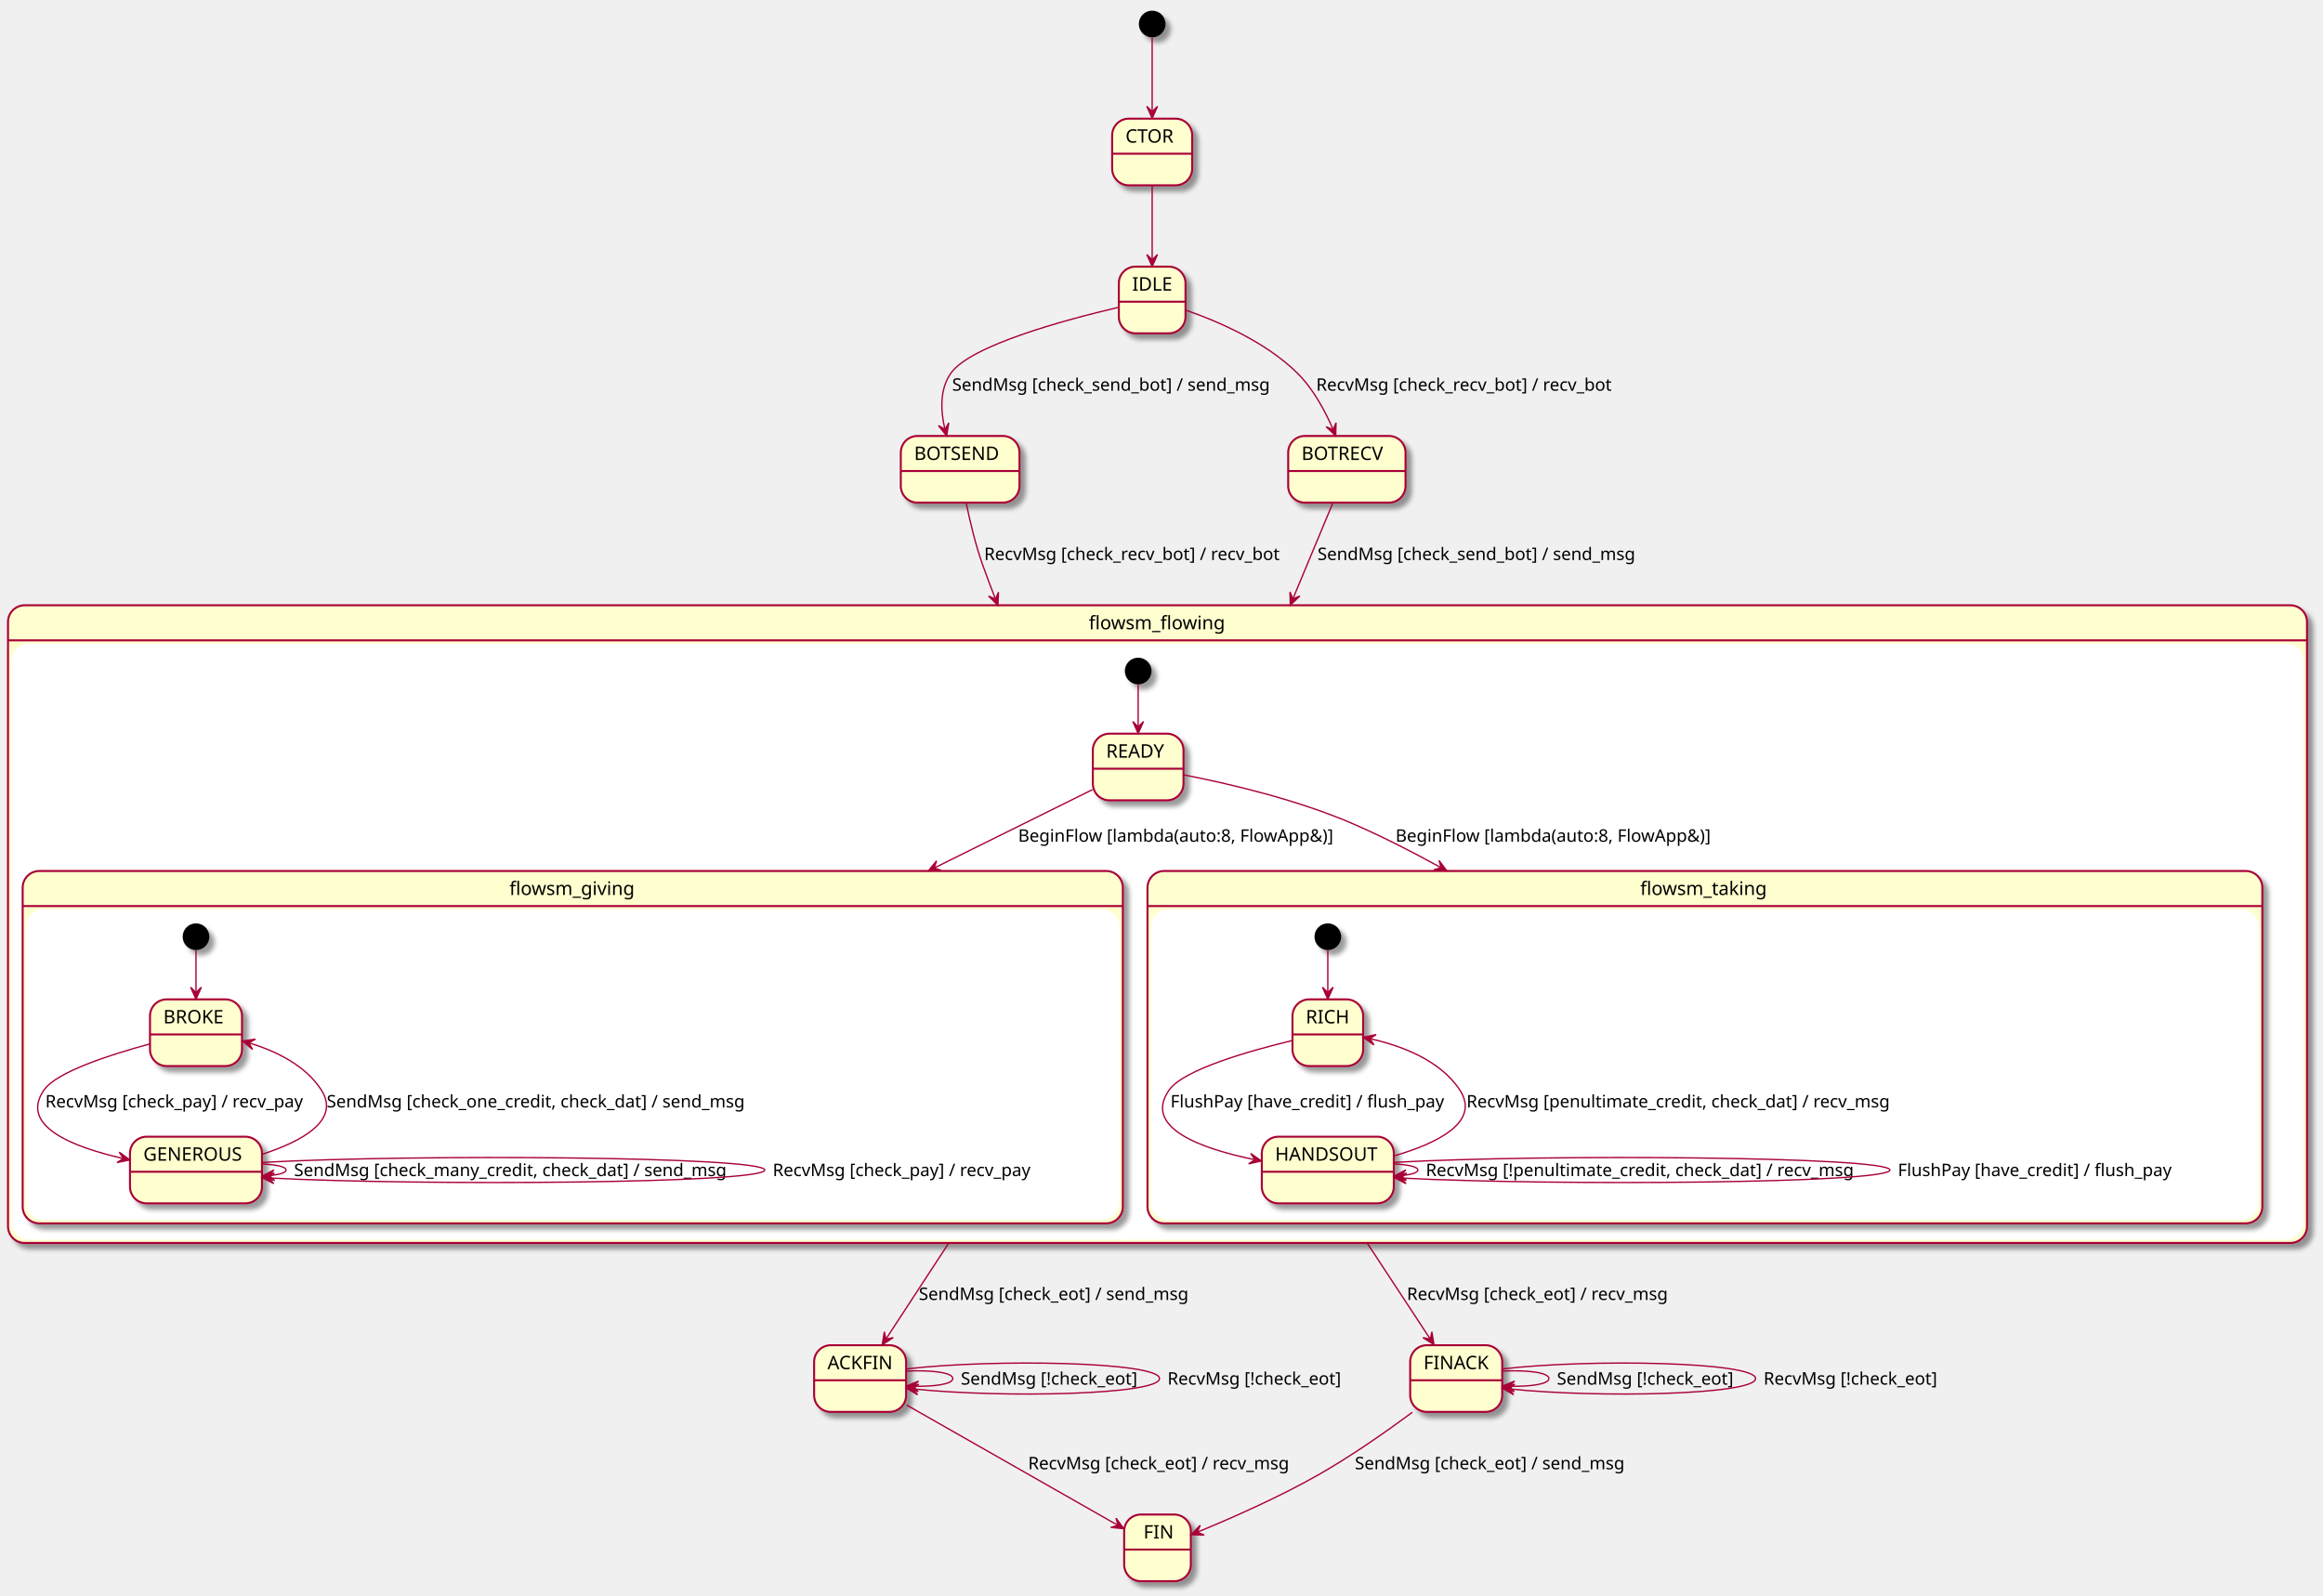
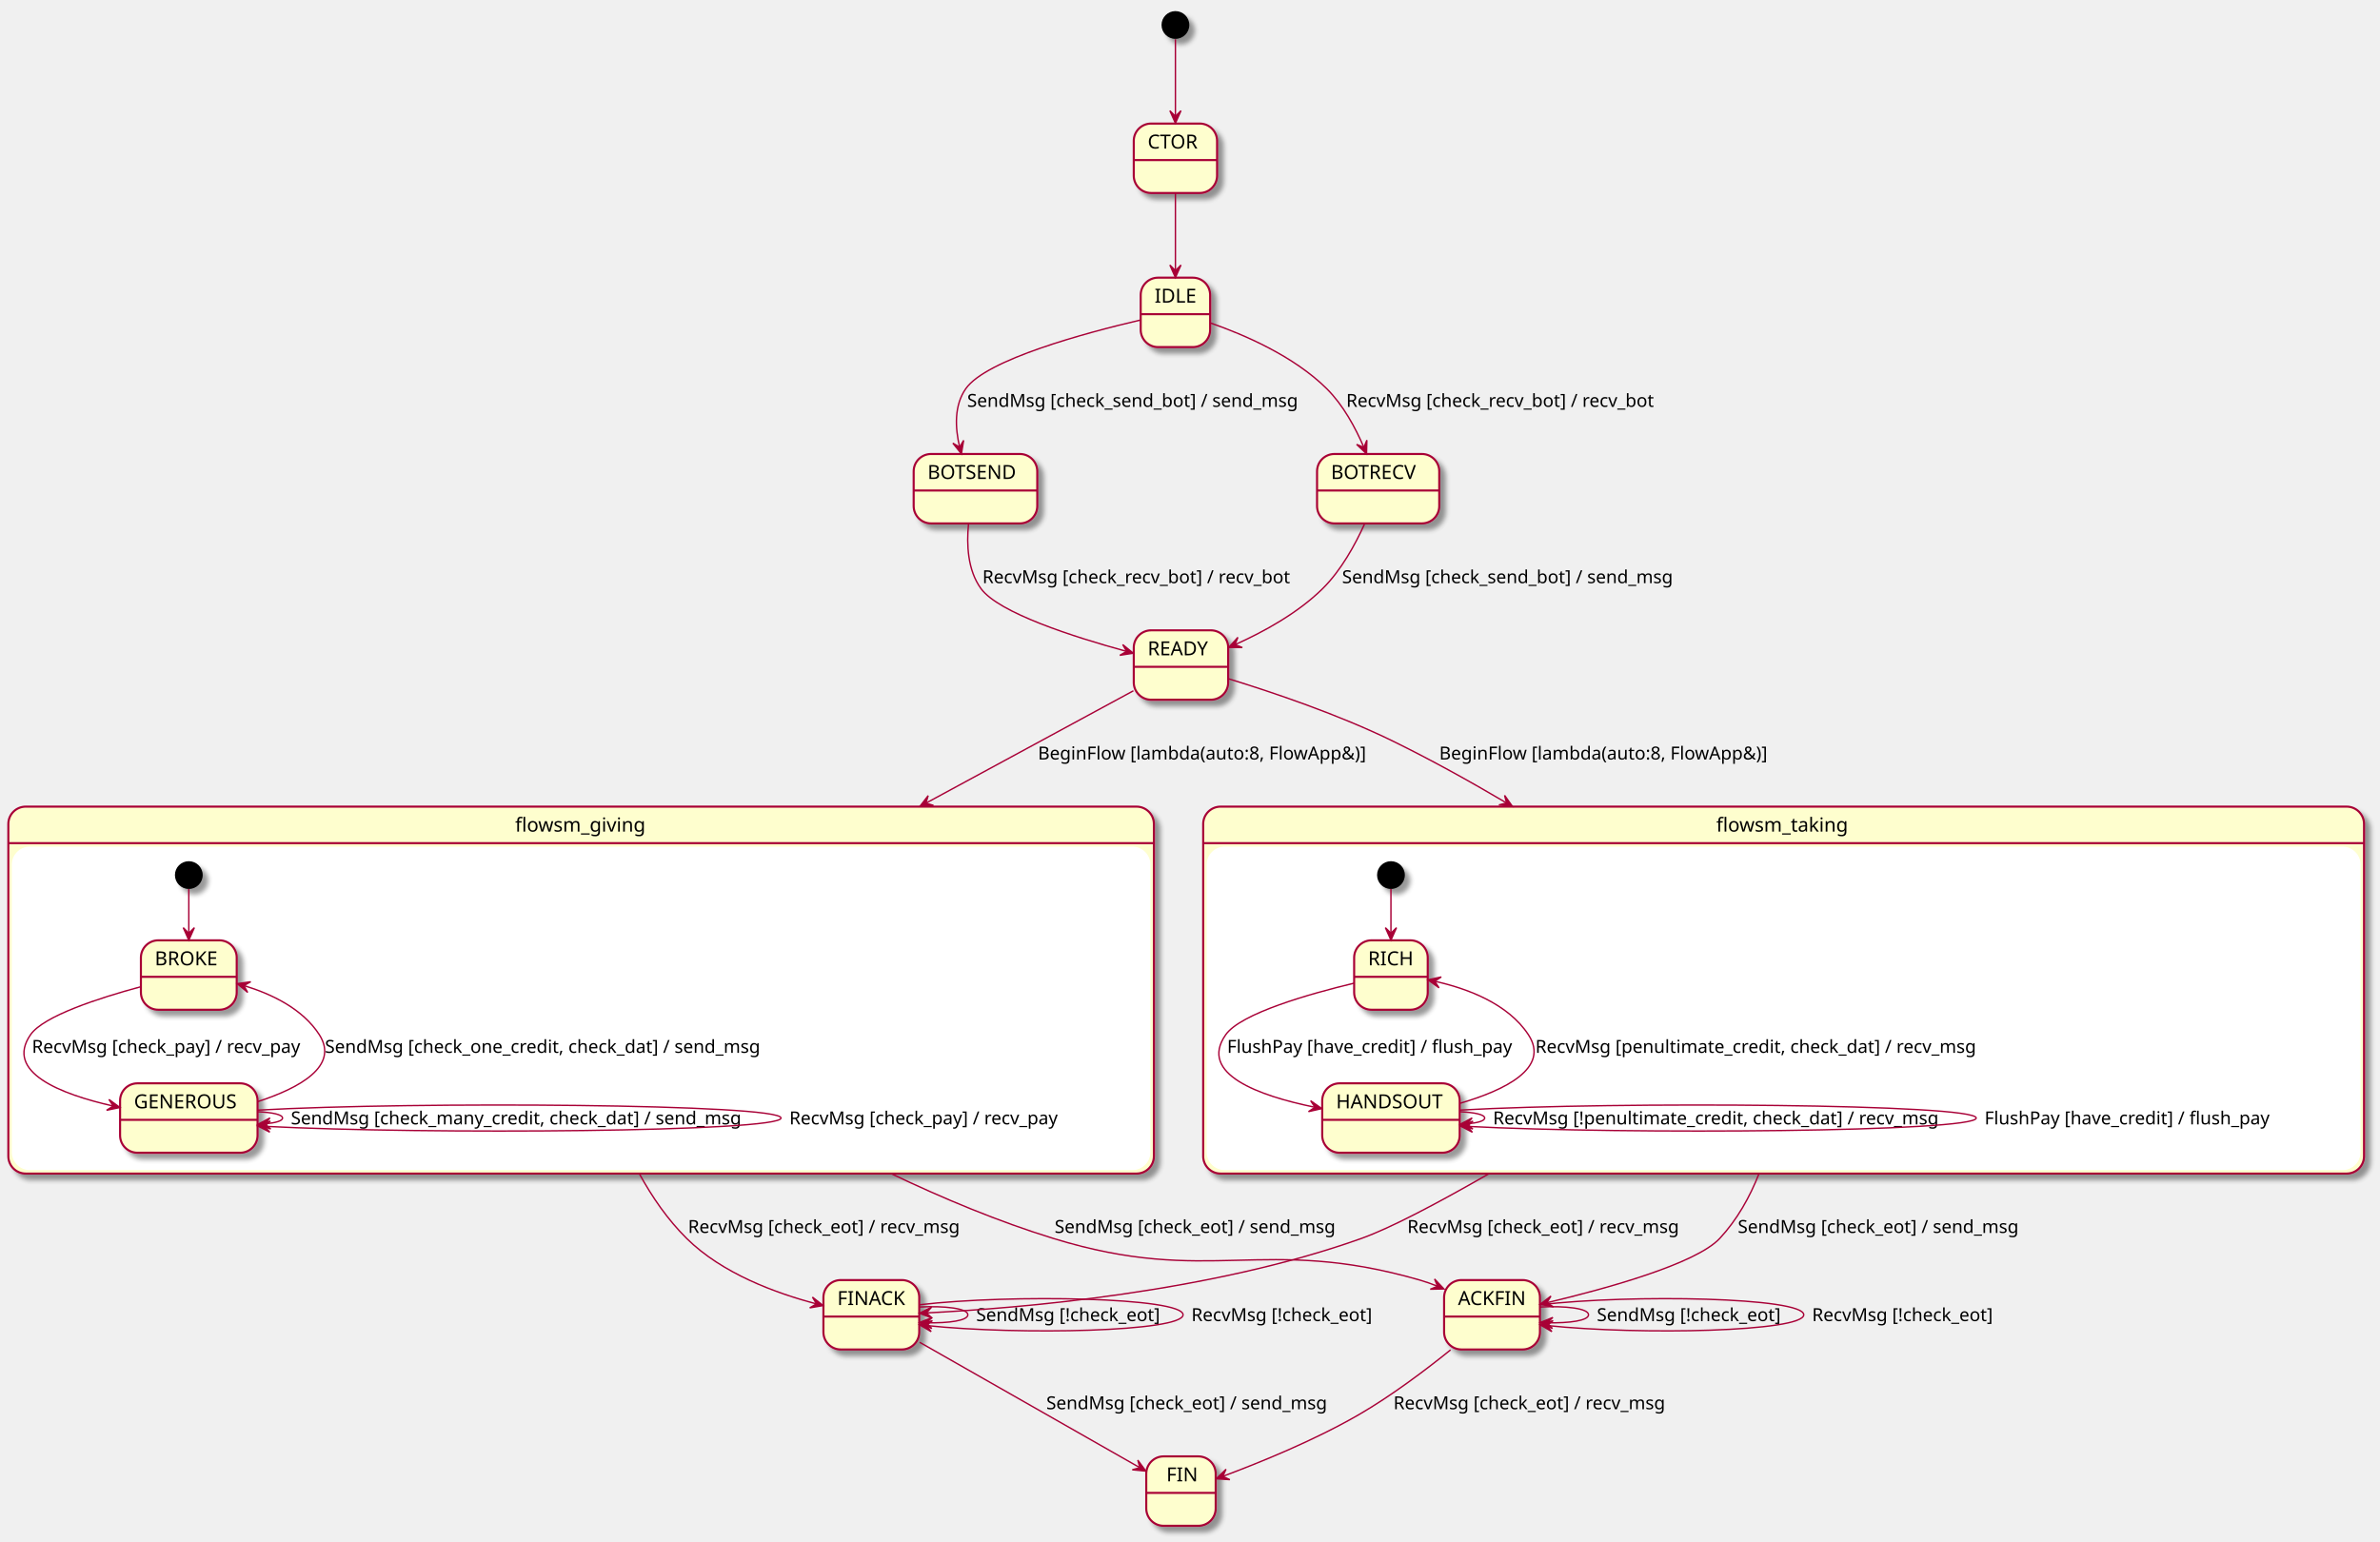
- <svg xmlns="http://www.w3.org/2000/svg" contentScriptType="application/ecmascript" contentStyleType="text/css" height="1197px" preserveAspectRatio="none" style="width:1742px;height:1197px;" version="1.1" viewBox="0 0 1742 1197" width="1742px" zoomAndPan="magnify">
+ <svg xmlns="http://www.w3.org/2000/svg" contentScriptType="application/ecmascript" contentStyleType="text/css" height="1110px" preserveAspectRatio="none" style="width:1714px;height:1110px;" version="1.1" viewBox="0 0 1714 1110" width="1714px" zoomAndPan="magnify">
  <defs>
-     <filter height="300%" id="f6rmngvpuqc87" width="300%" x="-1" y="-1">
+     <filter height="300%" id="f1aqvt05bvf37f" width="300%" x="-1" y="-1">
      <feGaussianBlur result="blurOut" stdDeviation="2.0" />
      <feColorMatrix in="blurOut" result="blurOut2" type="matrix" values="0 0 0 0 0 0 0 0 0 0 0 0 0 0 0 0 0 0 .4 0" />
      <feOffset dx="4.0" dy="4.0" in="blurOut2" result="blurOut3" />
      <feBlend in="SourceGraphic" in2="blurOut3" mode="normal" />
    </filter>
  </defs>
  <g>
-     <ellipse cx="864" cy="18" fill="#000000" filter="url(#f6rmngvpuqc87)" rx="10" ry="10" style="stroke: none; stroke-width: 1.0;" />
-     <rect fill="#FEFECE" filter="url(#f6rmngvpuqc87)" height="50" rx="12.5" ry="12.5" style="stroke: #A80036; stroke-width: 1.5;" width="60" x="834" y="89" />
-     <line style="stroke: #A80036; stroke-width: 1.5;" x1="834" x2="894" y1="115.297" y2="115.297" />
-     <text fill="#000000" font-family="sans-serif" font-size="14" lengthAdjust="spacingAndGlyphs" textLength="40" x="844" y="106.995">CTOR</text>
-     <rect fill="#FEFECE" filter="url(#f6rmngvpuqc87)" height="50" rx="12.5" ry="12.5" style="stroke: #A80036; stroke-width: 1.5;" width="50" x="839" y="200" />
-     <line style="stroke: #A80036; stroke-width: 1.5;" x1="839" x2="889" y1="226.297" y2="226.297" />
-     <text fill="#000000" font-family="sans-serif" font-size="14" lengthAdjust="spacingAndGlyphs" textLength="30" x="849" y="217.995">IDLE</text>
-     <rect fill="#FEFECE" filter="url(#f6rmngvpuqc87)" height="50" rx="12.5" ry="12.5" style="stroke: #A80036; stroke-width: 1.5;" width="89" x="675.5" y="327" />
-     <line style="stroke: #A80036; stroke-width: 1.5;" x1="675.5" x2="764.5" y1="353.297" y2="353.297" />
-     <text fill="#000000" font-family="sans-serif" font-size="14" lengthAdjust="spacingAndGlyphs" textLength="69" x="685.5" y="344.995">BOTSEND</text>
-     <rect fill="#FEFECE" filter="url(#f6rmngvpuqc87)" height="50" rx="12.5" ry="12.5" style="stroke: #A80036; stroke-width: 1.5;" width="88" x="966" y="327" />
-     <line style="stroke: #A80036; stroke-width: 1.5;" x1="966" x2="1054" y1="353.297" y2="353.297" />
-     <text fill="#000000" font-family="sans-serif" font-size="14" lengthAdjust="spacingAndGlyphs" textLength="68" x="976" y="344.995">BOTRECV</text>
-     <rect fill="#FEFECE" filter="url(#f6rmngvpuqc87)" height="50" rx="12.5" ry="12.5" style="stroke: #A80036; stroke-width: 1.5;" width="69" x="610.5" y="1009" />
-     <line style="stroke: #A80036; stroke-width: 1.5;" x1="610.5" x2="679.5" y1="1035.297" y2="1035.297" />
-     <text fill="#000000" font-family="sans-serif" font-size="14" lengthAdjust="spacingAndGlyphs" textLength="49" x="620.5" y="1026.995">ACKFIN</text>
-     <rect fill="#FEFECE" filter="url(#f6rmngvpuqc87)" height="50" rx="12.5" ry="12.5" style="stroke: #A80036; stroke-width: 1.5;" width="69" x="1057.5" y="1009" />
-     <line style="stroke: #A80036; stroke-width: 1.5;" x1="1057.5" x2="1126.5" y1="1035.297" y2="1035.297" />
-     <text fill="#000000" font-family="sans-serif" font-size="14" lengthAdjust="spacingAndGlyphs" textLength="49" x="1067.5" y="1026.995">FINACK</text>
-     <rect fill="#FEFECE" filter="url(#f6rmngvpuqc87)" height="50" rx="12.5" ry="12.5" style="stroke: #A80036; stroke-width: 1.5;" width="50" x="843" y="1136" />
-     <line style="stroke: #A80036; stroke-width: 1.5;" x1="843" x2="893" y1="1162.297" y2="1162.297" />
-     <text fill="#000000" font-family="sans-serif" font-size="14" lengthAdjust="spacingAndGlyphs" textLength="21" x="857.5" y="1153.995">FIN</text>
-     <rect fill="#FEFECE" filter="url(#f6rmngvpuqc87)" height="478.297" rx="12.5" ry="12.5" style="stroke: #A80036; stroke-width: 1.5;" width="1724" x="6" y="454" />
-     <rect fill="#FFFFFF" height="446" rx="12.5" ry="12.5" style="stroke: #FFFFFF; stroke-width: 1.0;" width="1718" x="9" y="483.297" />
-     <line style="stroke: #A80036; stroke-width: 1.5;" x1="6" x2="1730" y1="480.297" y2="480.297" />
-     <text fill="#000000" font-family="sans-serif" font-size="14" lengthAdjust="spacingAndGlyphs" textLength="103" x="816.5" y="471.995">flowsm_flowing</text>
-     <ellipse cx="853.5" cy="503.297" fill="#000000" filter="url(#f6rmngvpuqc87)" rx="10" ry="10" style="stroke: none; stroke-width: 1.0;" />
-     <rect fill="#FEFECE" filter="url(#f6rmngvpuqc87)" height="50" rx="12.5" ry="12.5" style="stroke: #A80036; stroke-width: 1.5;" width="68" x="819.5" y="550.297" />
-     <line style="stroke: #A80036; stroke-width: 1.5;" x1="819.5" x2="887.5" y1="576.594" y2="576.594" />
-     <text fill="#000000" font-family="sans-serif" font-size="14" lengthAdjust="spacingAndGlyphs" textLength="48" x="829.5" y="568.292">READY</text>
-     <rect fill="#FEFECE" filter="url(#f6rmngvpuqc87)" height="264.297" rx="12.5" ry="12.5" style="stroke: #A80036; stroke-width: 1.5;" width="825" x="17" y="653.297" />
-     <rect fill="#FFFFFF" height="232" rx="12.5" ry="12.5" style="stroke: #FFFFFF; stroke-width: 1.0;" width="819" x="20" y="682.594" />
-     <line style="stroke: #A80036; stroke-width: 1.5;" x1="17" x2="842" y1="679.594" y2="679.594" />
-     <text fill="#000000" font-family="sans-serif" font-size="14" lengthAdjust="spacingAndGlyphs" textLength="95" x="382" y="671.292">flowsm_giving</text>
-     <ellipse cx="146.976" cy="702.594" fill="#000000" filter="url(#f6rmngvpuqc87)" rx="10" ry="10" style="stroke: none; stroke-width: 1.0;" />
-     <rect fill="#FEFECE" filter="url(#f6rmngvpuqc87)" height="50" rx="12.5" ry="12.5" style="stroke: #A80036; stroke-width: 1.5;" width="69" x="112.476" y="749.594" />
-     <line style="stroke: #A80036; stroke-width: 1.5;" x1="112.476" x2="181.476" y1="775.891" y2="775.891" />
-     <text fill="#000000" font-family="sans-serif" font-size="14" lengthAdjust="spacingAndGlyphs" textLength="49" x="122.476" y="767.589">BROKE</text>
-     <rect fill="#FEFECE" filter="url(#f6rmngvpuqc87)" height="50" rx="12.5" ry="12.5" style="stroke: #A80036; stroke-width: 1.5;" width="99" x="97.476" y="852.594" />
-     <line style="stroke: #A80036; stroke-width: 1.5;" x1="97.476" x2="196.476" y1="878.891" y2="878.891" />
-     <text fill="#000000" font-family="sans-serif" font-size="14" lengthAdjust="spacingAndGlyphs" textLength="79" x="107.476" y="870.589">GENEROUS</text>
-     <path d="M146.976,712.605 C146.976,720.848 146.976,732.984 146.976,744.337 " fill="none" id="*start*flowsm_giving-&gt;BROKE" style="stroke: #A80036; stroke-width: 1.0;" />
-     <polygon fill="#A80036" points="146.976,749.481,150.976,740.481,146.976,744.481,142.976,740.481,146.976,749.481" style="stroke: #A80036; stroke-width: 1.0;" />
-     <path d="M112.388,783.018 C82.383,791.108 42.331,804.067 32.976,817.594 C14.288,844.617 54.588,860.384 92.33,868.914 " fill="none" id="BROKE-&gt;GENEROUS" style="stroke: #A80036; stroke-width: 1.0;" />
-     <polygon fill="#A80036" points="97.392,870.02,89.453,864.192,92.508,868.953,87.746,872.008,97.392,870.02" style="stroke: #A80036; stroke-width: 1.0;" />
-     <text fill="#000000" font-family="sans-serif" font-size="13" lengthAdjust="spacingAndGlyphs" textLength="206" x="33.976" y="830.661">RecvMsg [check_pay] / recv_pay</text>
-     <path d="M196.727,865.745 C226.347,856.094 255.571,840.319 240.976,817.594 C228.997,798.941 206.691,788.277 186.814,782.235 " fill="none" id="GENEROUS-&gt;BROKE" style="stroke: #A80036; stroke-width: 1.0;" />
-     <polygon fill="#A80036" points="181.82,780.797,189.361,787.132,186.625,782.181,191.576,779.445,181.82,780.797" style="stroke: #A80036; stroke-width: 1.0;" />
-     <text fill="#000000" font-family="sans-serif" font-size="13" lengthAdjust="spacingAndGlyphs" textLength="335" x="244.976" y="830.661">SendMsg [check_one_credit, check_dat] / send_msg</text>
-     <path d="M196.722,873.071 C207.049,873.547 214.476,875.055 214.476,877.594 C214.476,879.697 209.383,881.092 201.767,881.78 " fill="none" id="GENEROUS-&gt;GENEROUS" style="stroke: #A80036; stroke-width: 1.0;" />
-     <polygon fill="#A80036" points="196.722,882.116,205.968,885.508,201.71,881.783,205.435,877.525,196.722,882.116" style="stroke: #A80036; stroke-width: 1.0;" />
-     <text fill="#000000" font-family="sans-serif" font-size="13" lengthAdjust="spacingAndGlyphs" textLength="347" x="220.476" y="882.161">SendMsg [check_many_credit, check_dat] / send_msg</text>
-     <path d="M196.509,871.904 C310.102,865.529 573.476,867.425 573.476,877.594 C573.476,887.613 317.762,889.602 201.596,883.559 " fill="none" id="GENEROUS-&gt;GENEROUS-1" style="stroke: #A80036; stroke-width: 1.0;" />
-     <polygon fill="#A80036" points="196.509,883.284,205.28,887.764,201.502,883.554,205.712,879.775,196.509,883.284" style="stroke: #A80036; stroke-width: 1.0;" />
-     <text fill="#000000" font-family="sans-serif" font-size="13" lengthAdjust="spacingAndGlyphs" textLength="206" x="579.476" y="882.161">RecvMsg [check_pay] / recv_pay</text>
-     <rect fill="#FEFECE" filter="url(#f6rmngvpuqc87)" height="264.297" rx="12.5" ry="12.5" style="stroke: #A80036; stroke-width: 1.5;" width="836" x="860.5" y="653.297" />
-     <rect fill="#FFFFFF" height="232" rx="12.5" ry="12.5" style="stroke: #FFFFFF; stroke-width: 1.0;" width="830" x="863.5" y="682.594" />
-     <line style="stroke: #A80036; stroke-width: 1.5;" x1="860.5" x2="1696.5" y1="679.594" y2="679.594" />
-     <text fill="#000000" font-family="sans-serif" font-size="14" lengthAdjust="spacingAndGlyphs" textLength="97" x="1230" y="671.292">flowsm_taking</text>
-     <ellipse cx="995.716" cy="702.594" fill="#000000" filter="url(#f6rmngvpuqc87)" rx="10" ry="10" style="stroke: none; stroke-width: 1.0;" />
-     <rect fill="#FEFECE" filter="url(#f6rmngvpuqc87)" height="50" rx="12.5" ry="12.5" style="stroke: #A80036; stroke-width: 1.5;" width="53" x="969.216" y="749.594" />
-     <line style="stroke: #A80036; stroke-width: 1.5;" x1="969.216" x2="1022.216" y1="775.891" y2="775.891" />
-     <text fill="#000000" font-family="sans-serif" font-size="14" lengthAdjust="spacingAndGlyphs" textLength="33" x="979.216" y="767.589">RICH</text>
-     <rect fill="#FEFECE" filter="url(#f6rmngvpuqc87)" height="50" rx="12.5" ry="12.5" style="stroke: #A80036; stroke-width: 1.5;" width="99" x="946.216" y="852.594" />
-     <line style="stroke: #A80036; stroke-width: 1.5;" x1="946.216" x2="1045.216" y1="878.891" y2="878.891" />
-     <text fill="#000000" font-family="sans-serif" font-size="14" lengthAdjust="spacingAndGlyphs" textLength="79" x="956.216" y="870.589">HANDSOUT</text>
-     <path d="M995.716,712.605 C995.716,720.848 995.716,732.984 995.716,744.337 " fill="none" id="*start*flowsm_taking-&gt;RICH" style="stroke: #A80036; stroke-width: 1.0;" />
-     <polygon fill="#A80036" points="995.716,749.481,999.716,740.481,995.716,744.481,991.716,740.481,995.716,749.481" style="stroke: #A80036; stroke-width: 1.0;" />
-     <path d="M969.193,780.45 C937.557,788.036 887.57,802.131 876.716,817.594 C856.87,845.867 900.645,861.569 940.585,869.747 " fill="none" id="RICH-&gt;HANDSOUT" style="stroke: #A80036; stroke-width: 1.0;" />
-     <polygon fill="#A80036" points="945.936,870.804,937.881,865.136,941.03,869.835,936.331,872.985,945.936,870.804" style="stroke: #A80036; stroke-width: 1.0;" />
-     <text fill="#000000" font-family="sans-serif" font-size="13" lengthAdjust="spacingAndGlyphs" textLength="216" x="877.716" y="830.661">FlushPay [have_credit] / flush_pay</text>
-     <path d="M1045.433,866.988 C1077.511,857.642 1110.534,841.709 1094.716,817.594 C1079.906,795.015 1050.401,784.23 1027.437,779.116 " fill="none" id="HANDSOUT-&gt;RICH" style="stroke: #A80036; stroke-width: 1.0;" />
-     <polygon fill="#A80036" points="1022.347,778.051,1030.336,783.811,1027.241,779.076,1031.976,775.981,1022.347,778.051" style="stroke: #A80036; stroke-width: 1.0;" />
-     <text fill="#000000" font-family="sans-serif" font-size="13" lengthAdjust="spacingAndGlyphs" textLength="337" x="1099.716" y="830.661">RecvMsg [penultimate_credit, check_dat] / recv_msg</text>
-     <path d="M1045.461,873.071 C1055.789,873.547 1063.216,875.055 1063.216,877.594 C1063.216,879.697 1058.123,881.092 1050.507,881.78 " fill="none" id="HANDSOUT-&gt;HANDSOUT" style="stroke: #A80036; stroke-width: 1.0;" />
-     <polygon fill="#A80036" points="1045.461,882.116,1054.708,885.508,1050.45,881.783,1054.175,877.525,1045.461,882.116" style="stroke: #A80036; stroke-width: 1.0;" />
-     <text fill="#000000" font-family="sans-serif" font-size="13" lengthAdjust="spacingAndGlyphs" textLength="342" x="1069.216" y="882.161">RecvMsg [!penultimate_credit, check_dat] / recv_msg</text>
-     <path d="M1045.604,871.858 C1158.398,865.538 1417.216,867.45 1417.216,877.594 C1417.216,887.589 1165.925,889.592 1050.653,883.602 " fill="none" id="HANDSOUT-&gt;HANDSOUT-1" style="stroke: #A80036; stroke-width: 1.0;" />
-     <polygon fill="#A80036" points="1045.604,883.33,1054.375,887.809,1050.597,883.599,1054.806,879.82,1045.604,883.33" style="stroke: #A80036; stroke-width: 1.0;" />
-     <text fill="#000000" font-family="sans-serif" font-size="13" lengthAdjust="spacingAndGlyphs" textLength="216" x="1423.216" y="882.161">FlushPay [have_credit] / flush_pay</text>
-     <path d="M853.5,513.308 C853.5,521.551 853.5,533.687 853.5,545.04 " fill="none" id="*start*flowsm_flowing-&gt;READY" style="stroke: #A80036; stroke-width: 1.0;" />
-     <polygon fill="#A80036" points="853.5,550.184,857.5,541.184,853.5,545.184,849.5,541.184,853.5,550.184" style="stroke: #A80036; stroke-width: 1.0;" />
-     <path d="M819.162,592.304 C790.895,606.304 747.904,627.597 700.651,651 " fill="none" id="READY-&gt;flowsm_giving" style="stroke: #A80036; stroke-width: 1.0;" />
-     <polygon fill="#A80036" points="696.065,653.272,705.906,652.861,700.546,651.052,702.355,645.692,696.065,653.272" style="stroke: #A80036; stroke-width: 1.0;" />
-     <text fill="#000000" font-family="sans-serif" font-size="13" lengthAdjust="spacingAndGlyphs" textLength="247" x="763.5" y="631.364">BeginFlow [lambda(auto:8, FlowApp&amp;)]</text>
-     <path d="M887.711,581.21 C921.216,587.726 973.249,599.803 1015.5,618.297 C1037.126,627.763 1059.022,638.855 1080.468,650.745 " fill="none" id="READY-&gt;flowsm_taking" style="stroke: #A80036; stroke-width: 1.0;" />
-     <polygon fill="#A80036" points="1085.037,653.293,1079.126,645.415,1080.671,650.857,1075.229,652.402,1085.037,653.293" style="stroke: #A80036; stroke-width: 1.0;" />
-     <text fill="#000000" font-family="sans-serif" font-size="13" lengthAdjust="spacingAndGlyphs" textLength="247" x="1046.5" y="631.364">BeginFlow [lambda(auto:8, FlowApp&amp;)]</text>
-     <path d="M864,28.274 C864,41.361 864,64.555 864,83.521 " fill="none" id="*start-&gt;CTOR" style="stroke: #A80036; stroke-width: 1.0;" />
-     <polygon fill="#A80036" points="864,88.746,868,79.746,864,83.746,860,79.746,864,88.746" style="stroke: #A80036; stroke-width: 1.0;" />
-     <path d="M864,139.188 C864,155.65 864,177.246 864,194.654 " fill="none" id="CTOR-&gt;IDLE" style="stroke: #A80036; stroke-width: 1.0;" />
-     <polygon fill="#A80036" points="864,199.912,868,190.912,864,194.912,860,190.912,864,199.912" style="stroke: #A80036; stroke-width: 1.0;" />
-     <path d="M838.697,230.54 C799.676,239.654 727.76,258.915 713,280 C704.597,292.004 705.307,308.021 708.569,321.9 " fill="none" id="IDLE-&gt;BOTSEND" style="stroke: #A80036; stroke-width: 1.0;" />
-     <polygon fill="#A80036" points="709.875,326.906,711.474,317.188,708.613,322.067,703.733,319.206,709.875,326.906" style="stroke: #A80036; stroke-width: 1.0;" />
-     <text fill="#000000" font-family="sans-serif" font-size="13" lengthAdjust="spacingAndGlyphs" textLength="254" x="714" y="293.067">SendMsg [check_send_bot] / send_msg</text>
-     <path d="M889.241,232.637 C913.282,240.986 949.232,256.407 973,280 C984.829,291.742 993.639,308.056 999.688,322.187 " fill="none" id="IDLE-&gt;BOTRECV" style="stroke: #A80036; stroke-width: 1.0;" />
-     <polygon fill="#A80036" points="1001.634,326.886,1001.885,317.04,999.721,322.266,994.494,320.101,1001.634,326.886" style="stroke: #A80036; stroke-width: 1.0;" />
-     <text fill="#000000" font-family="sans-serif" font-size="13" lengthAdjust="spacingAndGlyphs" textLength="236" x="987" y="293.067">RecvMsg [check_recv_bot] / recv_bot</text>
-     <path d="M724.494,377.051 C727.361,391.077 731.565,408.757 737,424 C739.981,432.36 743.147,440.802 746.462,449.278 " fill="none" id="BOTSEND-&gt;flowsm_flowing" style="stroke: #A80036; stroke-width: 1.0;" />
-     <polygon fill="#A80036" points="748.318,453.99,748.741,444.15,746.485,449.338,741.298,447.082,748.318,453.99" style="stroke: #A80036; stroke-width: 1.0;" />
-     <text fill="#000000" font-family="sans-serif" font-size="13" lengthAdjust="spacingAndGlyphs" textLength="236" x="738" y="420.067">RecvMsg [check_recv_bot] / recv_bot</text>
-     <path d="M999.558,377.075 C992.232,394.667 981.614,420.167 969.54,449.162 " fill="none" id="BOTRECV-&gt;flowsm_flowing" style="stroke: #A80036; stroke-width: 1.0;" />
-     <polygon fill="#A80036" points="967.59,453.845,974.742,447.074,969.512,449.229,967.357,443.999,967.59,453.845" style="stroke: #A80036; stroke-width: 1.0;" />
-     <text fill="#000000" font-family="sans-serif" font-size="13" lengthAdjust="spacingAndGlyphs" textLength="254" x="988" y="420.067">SendMsg [check_send_bot] / send_msg</text>
-     <path d="M711.605,932.151 C693.053,960.52 676.491,985.846 664.523,1004.147 " fill="none" id="flowsm_flowing-&gt;ACKFIN" style="stroke: #A80036; stroke-width: 1.0;" />
-     <polygon fill="#A80036" points="661.581,1008.646,669.854,1003.303,664.317,1004.461,663.159,998.924,661.581,1008.646" style="stroke: #A80036; stroke-width: 1.0;" />
-     <text fill="#000000" font-family="sans-serif" font-size="13" lengthAdjust="spacingAndGlyphs" textLength="216" x="689" y="975.067">SendMsg [check_eot] / send_msg</text>
-     <path d="M1025.096,932.151 C1043.732,960.52 1060.368,985.846 1072.39,1004.147 " fill="none" id="flowsm_flowing-&gt;FINACK" style="stroke: #A80036; stroke-width: 1.0;" />
-     <polygon fill="#A80036" points="1075.345,1008.646,1073.747,998.928,1072.6,1004.467,1067.061,1003.32,1075.345,1008.646" style="stroke: #A80036; stroke-width: 1.0;" />
-     <text fill="#000000" font-family="sans-serif" font-size="13" lengthAdjust="spacingAndGlyphs" textLength="209" x="1055" y="975.067">RecvMsg [check_eot] / recv_msg</text>
-     <path d="M1126.687,1028.409 C1144.95,1027.505 1161.5,1029.368 1161.5,1034 C1161.5,1038.198 1147.908,1040.122 1131.766,1039.772 " fill="none" id="FINACK-&gt;FINACK" style="stroke: #A80036; stroke-width: 1.0;" />
-     <polygon fill="#A80036" points="1126.687,1039.591,1135.538,1043.91,1131.684,1039.77,1135.824,1035.915,1126.687,1039.591" style="stroke: #A80036; stroke-width: 1.0;" />
-     <text fill="#000000" font-family="sans-serif" font-size="13" lengthAdjust="spacingAndGlyphs" textLength="143" x="1167.5" y="1038.567">SendMsg [!check_eot]</text>
-     <path d="M1126.604,1026.803 C1192.491,1019.068 1316.5,1021.467 1316.5,1034 C1316.5,1046.215 1198.709,1048.804 1131.732,1041.766 " fill="none" id="FINACK-&gt;FINACK-1" style="stroke: #A80036; stroke-width: 1.0;" />
-     <polygon fill="#A80036" points="1126.604,1041.197,1135.107,1046.166,1131.573,1041.749,1135.99,1038.215,1126.604,1041.197" style="stroke: #A80036; stroke-width: 1.0;" />
-     <text fill="#000000" font-family="sans-serif" font-size="13" lengthAdjust="spacingAndGlyphs" textLength="140" x="1322.5" y="1038.567">RecvMsg [!check_eot]</text>
-     <path d="M1059.154,1059.283 C1039.411,1073.882 1013.448,1092.056 989,1106 C959.122,1123.042 923.014,1138.885 898.061,1149.148 " fill="none" id="FINACK-&gt;FIN" style="stroke: #A80036; stroke-width: 1.0;" />
-     <polygon fill="#A80036" points="893.225,1151.124,903.069,1151.422,897.853,1149.233,900.042,1144.017,893.225,1151.124" style="stroke: #A80036; stroke-width: 1.0;" />
-     <text fill="#000000" font-family="sans-serif" font-size="13" lengthAdjust="spacingAndGlyphs" textLength="216" x="1016" y="1102.067">SendMsg [check_eot] / send_msg</text>
-     <path d="M679.687,1028.409 C697.95,1027.505 714.5,1029.368 714.5,1034 C714.5,1038.198 700.908,1040.122 684.766,1039.772 " fill="none" id="ACKFIN-&gt;ACKFIN" style="stroke: #A80036; stroke-width: 1.0;" />
-     <polygon fill="#A80036" points="679.687,1039.591,688.538,1043.91,684.684,1039.77,688.824,1035.915,679.687,1039.591" style="stroke: #A80036; stroke-width: 1.0;" />
-     <text fill="#000000" font-family="sans-serif" font-size="13" lengthAdjust="spacingAndGlyphs" textLength="143" x="720.5" y="1038.567">SendMsg [!check_eot]</text>
-     <path d="M679.604,1026.803 C745.491,1019.068 869.5,1021.467 869.5,1034 C869.5,1046.215 751.709,1048.804 684.732,1041.766 " fill="none" id="ACKFIN-&gt;ACKFIN-1" style="stroke: #A80036; stroke-width: 1.0;" />
-     <polygon fill="#A80036" points="679.604,1041.197,688.107,1046.166,684.573,1041.749,688.99,1038.215,679.604,1041.197" style="stroke: #A80036; stroke-width: 1.0;" />
-     <text fill="#000000" font-family="sans-serif" font-size="13" lengthAdjust="spacingAndGlyphs" textLength="140" x="875.5" y="1038.567">RecvMsg [!check_eot]</text>
-     <path d="M679.844,1053.844 C723.456,1078.681 797.395,1120.79 838.397,1144.141 " fill="none" id="ACKFIN-&gt;FIN" style="stroke: #A80036; stroke-width: 1.0;" />
-     <polygon fill="#A80036" points="842.745,1146.617,836.904,1138.687,838.4,1144.142,832.944,1145.639,842.745,1146.617" style="stroke: #A80036; stroke-width: 1.0;" />
-     <text fill="#000000" font-family="sans-serif" font-size="13" lengthAdjust="spacingAndGlyphs" textLength="209" x="771" y="1102.067">RecvMsg [check_eot] / recv_msg</text>
+     <ellipse cx="846.5" cy="18" fill="#000000" filter="url(#f1aqvt05bvf37f)" rx="10" ry="10" style="stroke: none; stroke-width: 1.0;" />
+     <rect fill="#FEFECE" filter="url(#f1aqvt05bvf37f)" height="50" rx="12.5" ry="12.5" style="stroke: #A80036; stroke-width: 1.5;" width="60" x="816.5" y="89" />
+     <line style="stroke: #A80036; stroke-width: 1.5;" x1="816.5" x2="876.5" y1="115.297" y2="115.297" />
+     <text fill="#000000" font-family="sans-serif" font-size="14" lengthAdjust="spacingAndGlyphs" textLength="40" x="826.5" y="106.995">CTOR</text>
+     <rect fill="#FEFECE" filter="url(#f1aqvt05bvf37f)" height="50" rx="12.5" ry="12.5" style="stroke: #A80036; stroke-width: 1.5;" width="50" x="821.5" y="200" />
+     <line style="stroke: #A80036; stroke-width: 1.5;" x1="821.5" x2="871.5" y1="226.297" y2="226.297" />
+     <text fill="#000000" font-family="sans-serif" font-size="14" lengthAdjust="spacingAndGlyphs" textLength="30" x="831.5" y="217.995">IDLE</text>
+     <rect fill="#FEFECE" filter="url(#f1aqvt05bvf37f)" height="50" rx="12.5" ry="12.5" style="stroke: #A80036; stroke-width: 1.5;" width="89" x="658" y="327" />
+     <line style="stroke: #A80036; stroke-width: 1.5;" x1="658" x2="747" y1="353.297" y2="353.297" />
+     <text fill="#000000" font-family="sans-serif" font-size="14" lengthAdjust="spacingAndGlyphs" textLength="69" x="668" y="344.995">BOTSEND</text>
+     <rect fill="#FEFECE" filter="url(#f1aqvt05bvf37f)" height="50" rx="12.5" ry="12.5" style="stroke: #A80036; stroke-width: 1.5;" width="88" x="948.5" y="327" />
+     <line style="stroke: #A80036; stroke-width: 1.5;" x1="948.5" x2="1036.5" y1="353.297" y2="353.297" />
+     <text fill="#000000" font-family="sans-serif" font-size="14" lengthAdjust="spacingAndGlyphs" textLength="68" x="958.5" y="344.995">BOTRECV</text>
+     <rect fill="#FEFECE" filter="url(#f1aqvt05bvf37f)" height="50" rx="12.5" ry="12.5" style="stroke: #A80036; stroke-width: 1.5;" width="68" x="816.5" y="454" />
+     <line style="stroke: #A80036; stroke-width: 1.5;" x1="816.5" x2="884.5" y1="480.297" y2="480.297" />
+     <text fill="#000000" font-family="sans-serif" font-size="14" lengthAdjust="spacingAndGlyphs" textLength="48" x="826.5" y="471.995">READY</text>
+     <rect fill="#FEFECE" filter="url(#f1aqvt05bvf37f)" height="50" rx="12.5" ry="12.5" style="stroke: #A80036; stroke-width: 1.5;" width="69" x="593" y="922" />
+     <line style="stroke: #A80036; stroke-width: 1.5;" x1="593" x2="662" y1="948.297" y2="948.297" />
+     <text fill="#000000" font-family="sans-serif" font-size="14" lengthAdjust="spacingAndGlyphs" textLength="49" x="603" y="939.995">FINACK</text>
+     <rect fill="#FEFECE" filter="url(#f1aqvt05bvf37f)" height="50" rx="12.5" ry="12.5" style="stroke: #A80036; stroke-width: 1.5;" width="50" x="825.5" y="1049" />
+     <line style="stroke: #A80036; stroke-width: 1.5;" x1="825.5" x2="875.5" y1="1075.297" y2="1075.297" />
+     <text fill="#000000" font-family="sans-serif" font-size="14" lengthAdjust="spacingAndGlyphs" textLength="21" x="840" y="1066.995">FIN</text>
+     <rect fill="#FEFECE" filter="url(#f1aqvt05bvf37f)" height="50" rx="12.5" ry="12.5" style="stroke: #A80036; stroke-width: 1.5;" width="69" x="1040" y="922" />
+     <line style="stroke: #A80036; stroke-width: 1.5;" x1="1040" x2="1109" y1="948.297" y2="948.297" />
+     <text fill="#000000" font-family="sans-serif" font-size="14" lengthAdjust="spacingAndGlyphs" textLength="49" x="1050" y="939.995">ACKFIN</text>
+     <rect fill="#FEFECE" filter="url(#f1aqvt05bvf37f)" height="264.297" rx="12.5" ry="12.5" style="stroke: #A80036; stroke-width: 1.5;" width="825" x="6" y="581" />
+     <rect fill="#FFFFFF" height="232" rx="12.5" ry="12.5" style="stroke: #FFFFFF; stroke-width: 1.0;" width="819" x="9" y="610.297" />
+     <line style="stroke: #A80036; stroke-width: 1.5;" x1="6" x2="831" y1="607.297" y2="607.297" />
+     <text fill="#000000" font-family="sans-serif" font-size="14" lengthAdjust="spacingAndGlyphs" textLength="95" x="371" y="598.995">flowsm_giving</text>
+     <ellipse cx="135.976" cy="630.297" fill="#000000" filter="url(#f1aqvt05bvf37f)" rx="10" ry="10" style="stroke: none; stroke-width: 1.0;" />
+     <rect fill="#FEFECE" filter="url(#f1aqvt05bvf37f)" height="50" rx="12.5" ry="12.5" style="stroke: #A80036; stroke-width: 1.5;" width="69" x="101.476" y="677.297" />
+     <line style="stroke: #A80036; stroke-width: 1.5;" x1="101.476" x2="170.476" y1="703.594" y2="703.594" />
+     <text fill="#000000" font-family="sans-serif" font-size="14" lengthAdjust="spacingAndGlyphs" textLength="49" x="111.476" y="695.292">BROKE</text>
+     <rect fill="#FEFECE" filter="url(#f1aqvt05bvf37f)" height="50" rx="12.5" ry="12.5" style="stroke: #A80036; stroke-width: 1.5;" width="99" x="86.476" y="780.297" />
+     <line style="stroke: #A80036; stroke-width: 1.5;" x1="86.476" x2="185.476" y1="806.594" y2="806.594" />
+     <text fill="#000000" font-family="sans-serif" font-size="14" lengthAdjust="spacingAndGlyphs" textLength="79" x="96.476" y="798.292">GENEROUS</text>
+     <path d="M135.976,640.308 C135.976,648.551 135.976,660.687 135.976,672.04 " fill="none" id="*start*flowsm_giving-&gt;BROKE" style="stroke: #A80036; stroke-width: 1.0;" />
+     <polygon fill="#A80036" points="135.976,677.184,139.976,668.184,135.976,672.184,131.976,668.184,135.976,677.184" style="stroke: #A80036; stroke-width: 1.0;" />
+     <path d="M101.388,710.721 C71.383,718.811 31.331,731.77 21.976,745.297 C3.288,772.32 43.588,788.087 81.33,796.617 " fill="none" id="BROKE-&gt;GENEROUS" style="stroke: #A80036; stroke-width: 1.0;" />
+     <polygon fill="#A80036" points="86.392,797.723,78.453,791.895,81.508,796.656,76.746,799.711,86.392,797.723" style="stroke: #A80036; stroke-width: 1.0;" />
+     <text fill="#000000" font-family="sans-serif" font-size="13" lengthAdjust="spacingAndGlyphs" textLength="206" x="22.976" y="758.364">RecvMsg [check_pay] / recv_pay</text>
+     <path d="M185.727,793.448 C215.347,783.797 244.571,768.022 229.976,745.297 C217.997,726.644 195.691,715.98 175.814,709.938 " fill="none" id="GENEROUS-&gt;BROKE" style="stroke: #A80036; stroke-width: 1.0;" />
+     <polygon fill="#A80036" points="170.82,708.5,178.361,714.835,175.625,709.884,180.576,707.148,170.82,708.5" style="stroke: #A80036; stroke-width: 1.0;" />
+     <text fill="#000000" font-family="sans-serif" font-size="13" lengthAdjust="spacingAndGlyphs" textLength="335" x="233.976" y="758.364">SendMsg [check_one_credit, check_dat] / send_msg</text>
+     <path d="M185.722,800.774 C196.049,801.25 203.476,802.758 203.476,805.297 C203.476,807.4 198.383,808.795 190.767,809.483 " fill="none" id="GENEROUS-&gt;GENEROUS" style="stroke: #A80036; stroke-width: 1.0;" />
+     <polygon fill="#A80036" points="185.722,809.82,194.968,813.211,190.71,809.486,194.435,805.229,185.722,809.82" style="stroke: #A80036; stroke-width: 1.0;" />
+     <text fill="#000000" font-family="sans-serif" font-size="13" lengthAdjust="spacingAndGlyphs" textLength="347" x="209.476" y="809.864">SendMsg [check_many_credit, check_dat] / send_msg</text>
+     <path d="M185.509,799.607 C299.102,793.232 562.476,795.128 562.476,805.297 C562.476,815.316 306.762,817.305 190.596,811.262 " fill="none" id="GENEROUS-&gt;GENEROUS-1" style="stroke: #A80036; stroke-width: 1.0;" />
+     <polygon fill="#A80036" points="185.509,810.987,194.28,815.467,190.502,811.257,194.712,807.478,185.509,810.987" style="stroke: #A80036; stroke-width: 1.0;" />
+     <text fill="#000000" font-family="sans-serif" font-size="13" lengthAdjust="spacingAndGlyphs" textLength="206" x="568.476" y="809.864">RecvMsg [check_pay] / recv_pay</text>
+     <rect fill="#FEFECE" filter="url(#f1aqvt05bvf37f)" height="264.297" rx="12.5" ry="12.5" style="stroke: #A80036; stroke-width: 1.5;" width="836" x="866.5" y="581" />
+     <rect fill="#FFFFFF" height="232" rx="12.5" ry="12.5" style="stroke: #FFFFFF; stroke-width: 1.0;" width="830" x="869.5" y="610.297" />
+     <line style="stroke: #A80036; stroke-width: 1.5;" x1="866.5" x2="1702.5" y1="607.297" y2="607.297" />
+     <text fill="#000000" font-family="sans-serif" font-size="14" lengthAdjust="spacingAndGlyphs" textLength="97" x="1236" y="598.995">flowsm_taking</text>
+     <ellipse cx="1001.716" cy="630.297" fill="#000000" filter="url(#f1aqvt05bvf37f)" rx="10" ry="10" style="stroke: none; stroke-width: 1.0;" />
+     <rect fill="#FEFECE" filter="url(#f1aqvt05bvf37f)" height="50" rx="12.5" ry="12.5" style="stroke: #A80036; stroke-width: 1.5;" width="53" x="975.216" y="677.297" />
+     <line style="stroke: #A80036; stroke-width: 1.5;" x1="975.216" x2="1028.216" y1="703.594" y2="703.594" />
+     <text fill="#000000" font-family="sans-serif" font-size="14" lengthAdjust="spacingAndGlyphs" textLength="33" x="985.216" y="695.292">RICH</text>
+     <rect fill="#FEFECE" filter="url(#f1aqvt05bvf37f)" height="50" rx="12.5" ry="12.5" style="stroke: #A80036; stroke-width: 1.5;" width="99" x="952.216" y="780.297" />
+     <line style="stroke: #A80036; stroke-width: 1.5;" x1="952.216" x2="1051.216" y1="806.594" y2="806.594" />
+     <text fill="#000000" font-family="sans-serif" font-size="14" lengthAdjust="spacingAndGlyphs" textLength="79" x="962.216" y="798.292">HANDSOUT</text>
+     <path d="M1001.716,640.308 C1001.716,648.551 1001.716,660.687 1001.716,672.04 " fill="none" id="*start*flowsm_taking-&gt;RICH" style="stroke: #A80036; stroke-width: 1.0;" />
+     <polygon fill="#A80036" points="1001.716,677.184,1005.716,668.184,1001.716,672.184,997.716,668.184,1001.716,677.184" style="stroke: #A80036; stroke-width: 1.0;" />
+     <path d="M975.193,708.153 C943.557,715.739 893.57,729.834 882.716,745.297 C862.87,773.57 906.645,789.273 946.585,797.451 " fill="none" id="RICH-&gt;HANDSOUT" style="stroke: #A80036; stroke-width: 1.0;" />
+     <polygon fill="#A80036" points="951.936,798.507,943.881,792.839,947.03,797.538,942.331,800.688,951.936,798.507" style="stroke: #A80036; stroke-width: 1.0;" />
+     <text fill="#000000" font-family="sans-serif" font-size="13" lengthAdjust="spacingAndGlyphs" textLength="216" x="883.716" y="758.364">FlushPay [have_credit] / flush_pay</text>
+     <path d="M1051.433,794.691 C1083.511,785.345 1116.534,769.412 1100.716,745.297 C1085.906,722.718 1056.401,711.933 1033.437,706.82 " fill="none" id="HANDSOUT-&gt;RICH" style="stroke: #A80036; stroke-width: 1.0;" />
+     <polygon fill="#A80036" points="1028.348,705.754,1036.336,711.514,1033.241,706.779,1037.976,703.684,1028.348,705.754" style="stroke: #A80036; stroke-width: 1.0;" />
+     <text fill="#000000" font-family="sans-serif" font-size="13" lengthAdjust="spacingAndGlyphs" textLength="337" x="1105.716" y="758.364">RecvMsg [penultimate_credit, check_dat] / recv_msg</text>
+     <path d="M1051.461,800.774 C1061.789,801.25 1069.216,802.758 1069.216,805.297 C1069.216,807.4 1064.123,808.795 1056.507,809.483 " fill="none" id="HANDSOUT-&gt;HANDSOUT" style="stroke: #A80036; stroke-width: 1.0;" />
+     <polygon fill="#A80036" points="1051.461,809.82,1060.708,813.211,1056.45,809.486,1060.175,805.229,1051.461,809.82" style="stroke: #A80036; stroke-width: 1.0;" />
+     <text fill="#000000" font-family="sans-serif" font-size="13" lengthAdjust="spacingAndGlyphs" textLength="342" x="1075.216" y="809.864">RecvMsg [!penultimate_credit, check_dat] / recv_msg</text>
+     <path d="M1051.604,799.561 C1164.398,793.241 1423.216,795.153 1423.216,805.297 C1423.216,815.292 1171.925,817.295 1056.653,811.305 " fill="none" id="HANDSOUT-&gt;HANDSOUT-1" style="stroke: #A80036; stroke-width: 1.0;" />
+     <polygon fill="#A80036" points="1051.604,811.033,1060.375,815.512,1056.597,811.302,1060.806,807.523,1051.604,811.033" style="stroke: #A80036; stroke-width: 1.0;" />
+     <text fill="#000000" font-family="sans-serif" font-size="13" lengthAdjust="spacingAndGlyphs" textLength="216" x="1429.216" y="809.864">FlushPay [have_credit] / flush_pay</text>
+     <path d="M846.5,28.274 C846.5,41.361 846.5,64.555 846.5,83.521 " fill="none" id="*start-&gt;CTOR" style="stroke: #A80036; stroke-width: 1.0;" />
+     <polygon fill="#A80036" points="846.5,88.746,850.5,79.746,846.5,83.746,842.5,79.746,846.5,88.746" style="stroke: #A80036; stroke-width: 1.0;" />
+     <path d="M846.5,139.188 C846.5,155.65 846.5,177.246 846.5,194.654 " fill="none" id="CTOR-&gt;IDLE" style="stroke: #A80036; stroke-width: 1.0;" />
+     <polygon fill="#A80036" points="846.5,199.912,850.5,190.912,846.5,194.912,842.5,190.912,846.5,199.912" style="stroke: #A80036; stroke-width: 1.0;" />
+     <path d="M821.197,230.54 C782.176,239.654 710.26,258.915 695.5,280 C687.097,292.004 687.807,308.021 691.069,321.9 " fill="none" id="IDLE-&gt;BOTSEND" style="stroke: #A80036; stroke-width: 1.0;" />
+     <polygon fill="#A80036" points="692.375,326.906,693.974,317.188,691.113,322.067,686.233,319.206,692.375,326.906" style="stroke: #A80036; stroke-width: 1.0;" />
+     <text fill="#000000" font-family="sans-serif" font-size="13" lengthAdjust="spacingAndGlyphs" textLength="254" x="696.5" y="293.067">SendMsg [check_send_bot] / send_msg</text>
+     <path d="M871.741,232.637 C895.782,240.986 931.732,256.407 955.5,280 C967.329,291.742 976.139,308.056 982.188,322.187 " fill="none" id="IDLE-&gt;BOTRECV" style="stroke: #A80036; stroke-width: 1.0;" />
+     <polygon fill="#A80036" points="984.134,326.886,984.385,317.04,982.221,322.266,976.994,320.101,984.134,326.886" style="stroke: #A80036; stroke-width: 1.0;" />
+     <text fill="#000000" font-family="sans-serif" font-size="13" lengthAdjust="spacingAndGlyphs" textLength="236" x="969.5" y="293.067">RecvMsg [check_recv_bot] / recv_bot</text>
+     <path d="M697.512,377.261 C696.008,392.212 696.828,410.755 706.5,424 C719.225,441.426 773.058,458.722 811.16,469.137 " fill="none" id="BOTSEND-&gt;READY" style="stroke: #A80036; stroke-width: 1.0;" />
+     <polygon fill="#A80036" points="816.192,470.498,808.548,464.287,811.365,469.193,806.46,472.01,816.192,470.498" style="stroke: #A80036; stroke-width: 1.0;" />
+     <text fill="#000000" font-family="sans-serif" font-size="13" lengthAdjust="spacingAndGlyphs" textLength="236" x="707.5" y="420.067">RecvMsg [check_recv_bot] / recv_bot</text>
+     <path d="M982.736,377.32 C975.991,392.293 965.829,410.838 952.5,424 C934.666,441.611 910.035,455.106 889.445,464.321 " fill="none" id="BOTRECV-&gt;READY" style="stroke: #A80036; stroke-width: 1.0;" />
+     <polygon fill="#A80036" points="884.847,466.339,894.696,466.385,889.426,464.329,891.481,459.059,884.847,466.339" style="stroke: #A80036; stroke-width: 1.0;" />
+     <text fill="#000000" font-family="sans-serif" font-size="13" lengthAdjust="spacingAndGlyphs" textLength="254" x="966.5" y="420.067">SendMsg [check_send_bot] / send_msg</text>
+     <path d="M662.187,941.409 C680.45,940.505 697,942.368 697,947 C697,951.198 683.408,953.122 667.266,952.772 " fill="none" id="FINACK-&gt;FINACK" style="stroke: #A80036; stroke-width: 1.0;" />
+     <polygon fill="#A80036" points="662.187,952.591,671.038,956.91,667.184,952.769,671.324,948.915,662.187,952.591" style="stroke: #A80036; stroke-width: 1.0;" />
+     <text fill="#000000" font-family="sans-serif" font-size="13" lengthAdjust="spacingAndGlyphs" textLength="143" x="703" y="951.567">SendMsg [!check_eot]</text>
+     <path d="M662.104,939.803 C727.991,932.068 852,934.467 852,947 C852,959.215 734.209,961.804 667.232,954.766 " fill="none" id="FINACK-&gt;FINACK-1" style="stroke: #A80036; stroke-width: 1.0;" />
+     <polygon fill="#A80036" points="662.104,954.197,670.607,959.166,667.073,954.749,671.49,951.215,662.104,954.197" style="stroke: #A80036; stroke-width: 1.0;" />
+     <text fill="#000000" font-family="sans-serif" font-size="13" lengthAdjust="spacingAndGlyphs" textLength="140" x="858" y="951.567">RecvMsg [!check_eot]</text>
+     <path d="M662.344,966.844 C705.956,991.681 779.895,1033.79 820.897,1057.141 " fill="none" id="FINACK-&gt;FIN" style="stroke: #A80036; stroke-width: 1.0;" />
+     <polygon fill="#A80036" points="825.245,1059.617,819.404,1051.687,820.9,1057.142,815.444,1058.639,825.245,1059.617" style="stroke: #A80036; stroke-width: 1.0;" />
+     <text fill="#000000" font-family="sans-serif" font-size="13" lengthAdjust="spacingAndGlyphs" textLength="216" x="753.5" y="1015.067">SendMsg [check_eot] / send_msg</text>
+     <path d="M1109.187,941.409 C1127.45,940.505 1144,942.368 1144,947 C1144,951.198 1130.408,953.122 1114.266,952.772 " fill="none" id="ACKFIN-&gt;ACKFIN" style="stroke: #A80036; stroke-width: 1.0;" />
+     <polygon fill="#A80036" points="1109.187,952.591,1118.038,956.91,1114.184,952.769,1118.324,948.915,1109.187,952.591" style="stroke: #A80036; stroke-width: 1.0;" />
+     <text fill="#000000" font-family="sans-serif" font-size="13" lengthAdjust="spacingAndGlyphs" textLength="143" x="1150" y="951.567">SendMsg [!check_eot]</text>
+     <path d="M1109.104,939.803 C1174.991,932.068 1299,934.467 1299,947 C1299,959.215 1181.209,961.804 1114.232,954.766 " fill="none" id="ACKFIN-&gt;ACKFIN-1" style="stroke: #A80036; stroke-width: 1.0;" />
+     <polygon fill="#A80036" points="1109.104,954.197,1117.607,959.166,1114.073,954.749,1118.49,951.215,1109.104,954.197" style="stroke: #A80036; stroke-width: 1.0;" />
+     <text fill="#000000" font-family="sans-serif" font-size="13" lengthAdjust="spacingAndGlyphs" textLength="140" x="1305" y="951.567">RecvMsg [!check_eot]</text>
+     <path d="M1044.66,972.297 C1026.33,987.078 1001.94,1005.433 978.5,1019 C946.575,1037.477 907.26,1053.459 880.691,1063.361 " fill="none" id="ACKFIN-&gt;FIN" style="stroke: #A80036; stroke-width: 1.0;" />
+     <polygon fill="#A80036" points="875.883,1065.138,885.712,1065.77,880.573,1063.405,882.938,1058.266,875.883,1065.138" style="stroke: #A80036; stroke-width: 1.0;" />
+     <text fill="#000000" font-family="sans-serif" font-size="13" lengthAdjust="spacingAndGlyphs" textLength="209" x="1003.5" y="1015.067">RecvMsg [check_eot] / recv_msg</text>
+     <path d="M816.241,497.557 C782.058,516.073 726.231,546.313 667.067,578.359 " fill="none" id="READY-&gt;flowsm_giving" style="stroke: #A80036; stroke-width: 1.0;" />
+     <polygon fill="#A80036" points="662.437,580.867,672.256,580.098,666.833,578.486,668.445,573.064,662.437,580.867" style="stroke: #A80036; stroke-width: 1.0;" />
+     <text fill="#000000" font-family="sans-serif" font-size="13" lengthAdjust="spacingAndGlyphs" textLength="247" x="747.5" y="547.067">BeginFlow [lambda(auto:8, FlowApp&amp;)]</text>
+     <path d="M884.507,488.835 C916.11,498.527 964.095,514.666 1003.5,534 C1030.487,547.241 1058.097,562.483 1084.966,578.368 " fill="none" id="READY-&gt;flowsm_taking" style="stroke: #A80036; stroke-width: 1.0;" />
+     <polygon fill="#A80036" points="1089.271,580.923,1083.573,572.89,1084.971,578.371,1079.49,579.77,1089.271,580.923" style="stroke: #A80036; stroke-width: 1.0;" />
+     <text fill="#000000" font-family="sans-serif" font-size="13" lengthAdjust="spacingAndGlyphs" textLength="247" x="1036.5" y="547.067">BeginFlow [lambda(auto:8, FlowApp&amp;)]</text>
+     <path d="M641.165,845.053 C679.302,863.314 719.293,879.92 758.5,892 C871.353,926.771 909.032,889.292 1022.5,922 C1026.651,923.197 1030.879,924.699 1035.04,926.371 " fill="none" id="flowsm_giving-&gt;ACKFIN" style="stroke: #A80036; stroke-width: 1.0;" />
+     <polygon fill="#A80036" points="1039.886,928.404,1033.133,921.234,1035.275,926.47,1030.039,928.611,1039.886,928.404" style="stroke: #A80036; stroke-width: 1.0;" />
+     <text fill="#000000" font-family="sans-serif" font-size="13" lengthAdjust="spacingAndGlyphs" textLength="216" x="759.5" y="888.067">SendMsg [check_eot] / send_msg</text>
+     <path d="M460.339,845.233 C469.677,862.357 480.949,878.575 494.5,892 C520.006,917.268 558.78,931.498 587.892,939.12 " fill="none" id="flowsm_giving-&gt;FINACK" style="stroke: #A80036; stroke-width: 1.0;" />
+     <polygon fill="#A80036" points="592.843,940.378,585.105,934.285,587.997,939.147,583.135,942.039,592.843,940.378" style="stroke: #A80036; stroke-width: 1.0;" />
+     <text fill="#000000" font-family="sans-serif" font-size="13" lengthAdjust="spacingAndGlyphs" textLength="209" x="495.5" y="888.067">RecvMsg [check_eot] / recv_msg</text>
+     <path d="M1266.91,845.057 C1260.149,862.309 1250.958,878.61 1238.5,892 C1221.447,910.328 1157.047,928.111 1114.203,938.285 " fill="none" id="flowsm_taking-&gt;ACKFIN" style="stroke: #A80036; stroke-width: 1.0;" />
+     <polygon fill="#A80036" points="1109.09,939.488,1118.767,941.321,1113.957,938.343,1116.935,933.533,1109.09,939.488" style="stroke: #A80036; stroke-width: 1.0;" />
+     <text fill="#000000" font-family="sans-serif" font-size="13" lengthAdjust="spacingAndGlyphs" textLength="216" x="1251.5" y="888.067">SendMsg [check_eot] / send_msg</text>
+     <path d="M1072.831,845.098 C1035.315,866.685 1001.55,884.474 980.5,892 C871.497,930.971 733.806,942.352 667.194,945.658 " fill="none" id="flowsm_taking-&gt;FINACK" style="stroke: #A80036; stroke-width: 1.0;" />
+     <polygon fill="#A80036" points="662.134,945.9,671.316,949.465,667.129,945.661,670.933,941.474,662.134,945.9" style="stroke: #A80036; stroke-width: 1.0;" />
+     <text fill="#000000" font-family="sans-serif" font-size="13" lengthAdjust="spacingAndGlyphs" textLength="209" x="1013.5" y="888.067">RecvMsg [check_eot] / recv_msg</text>
  </g>
</svg>
